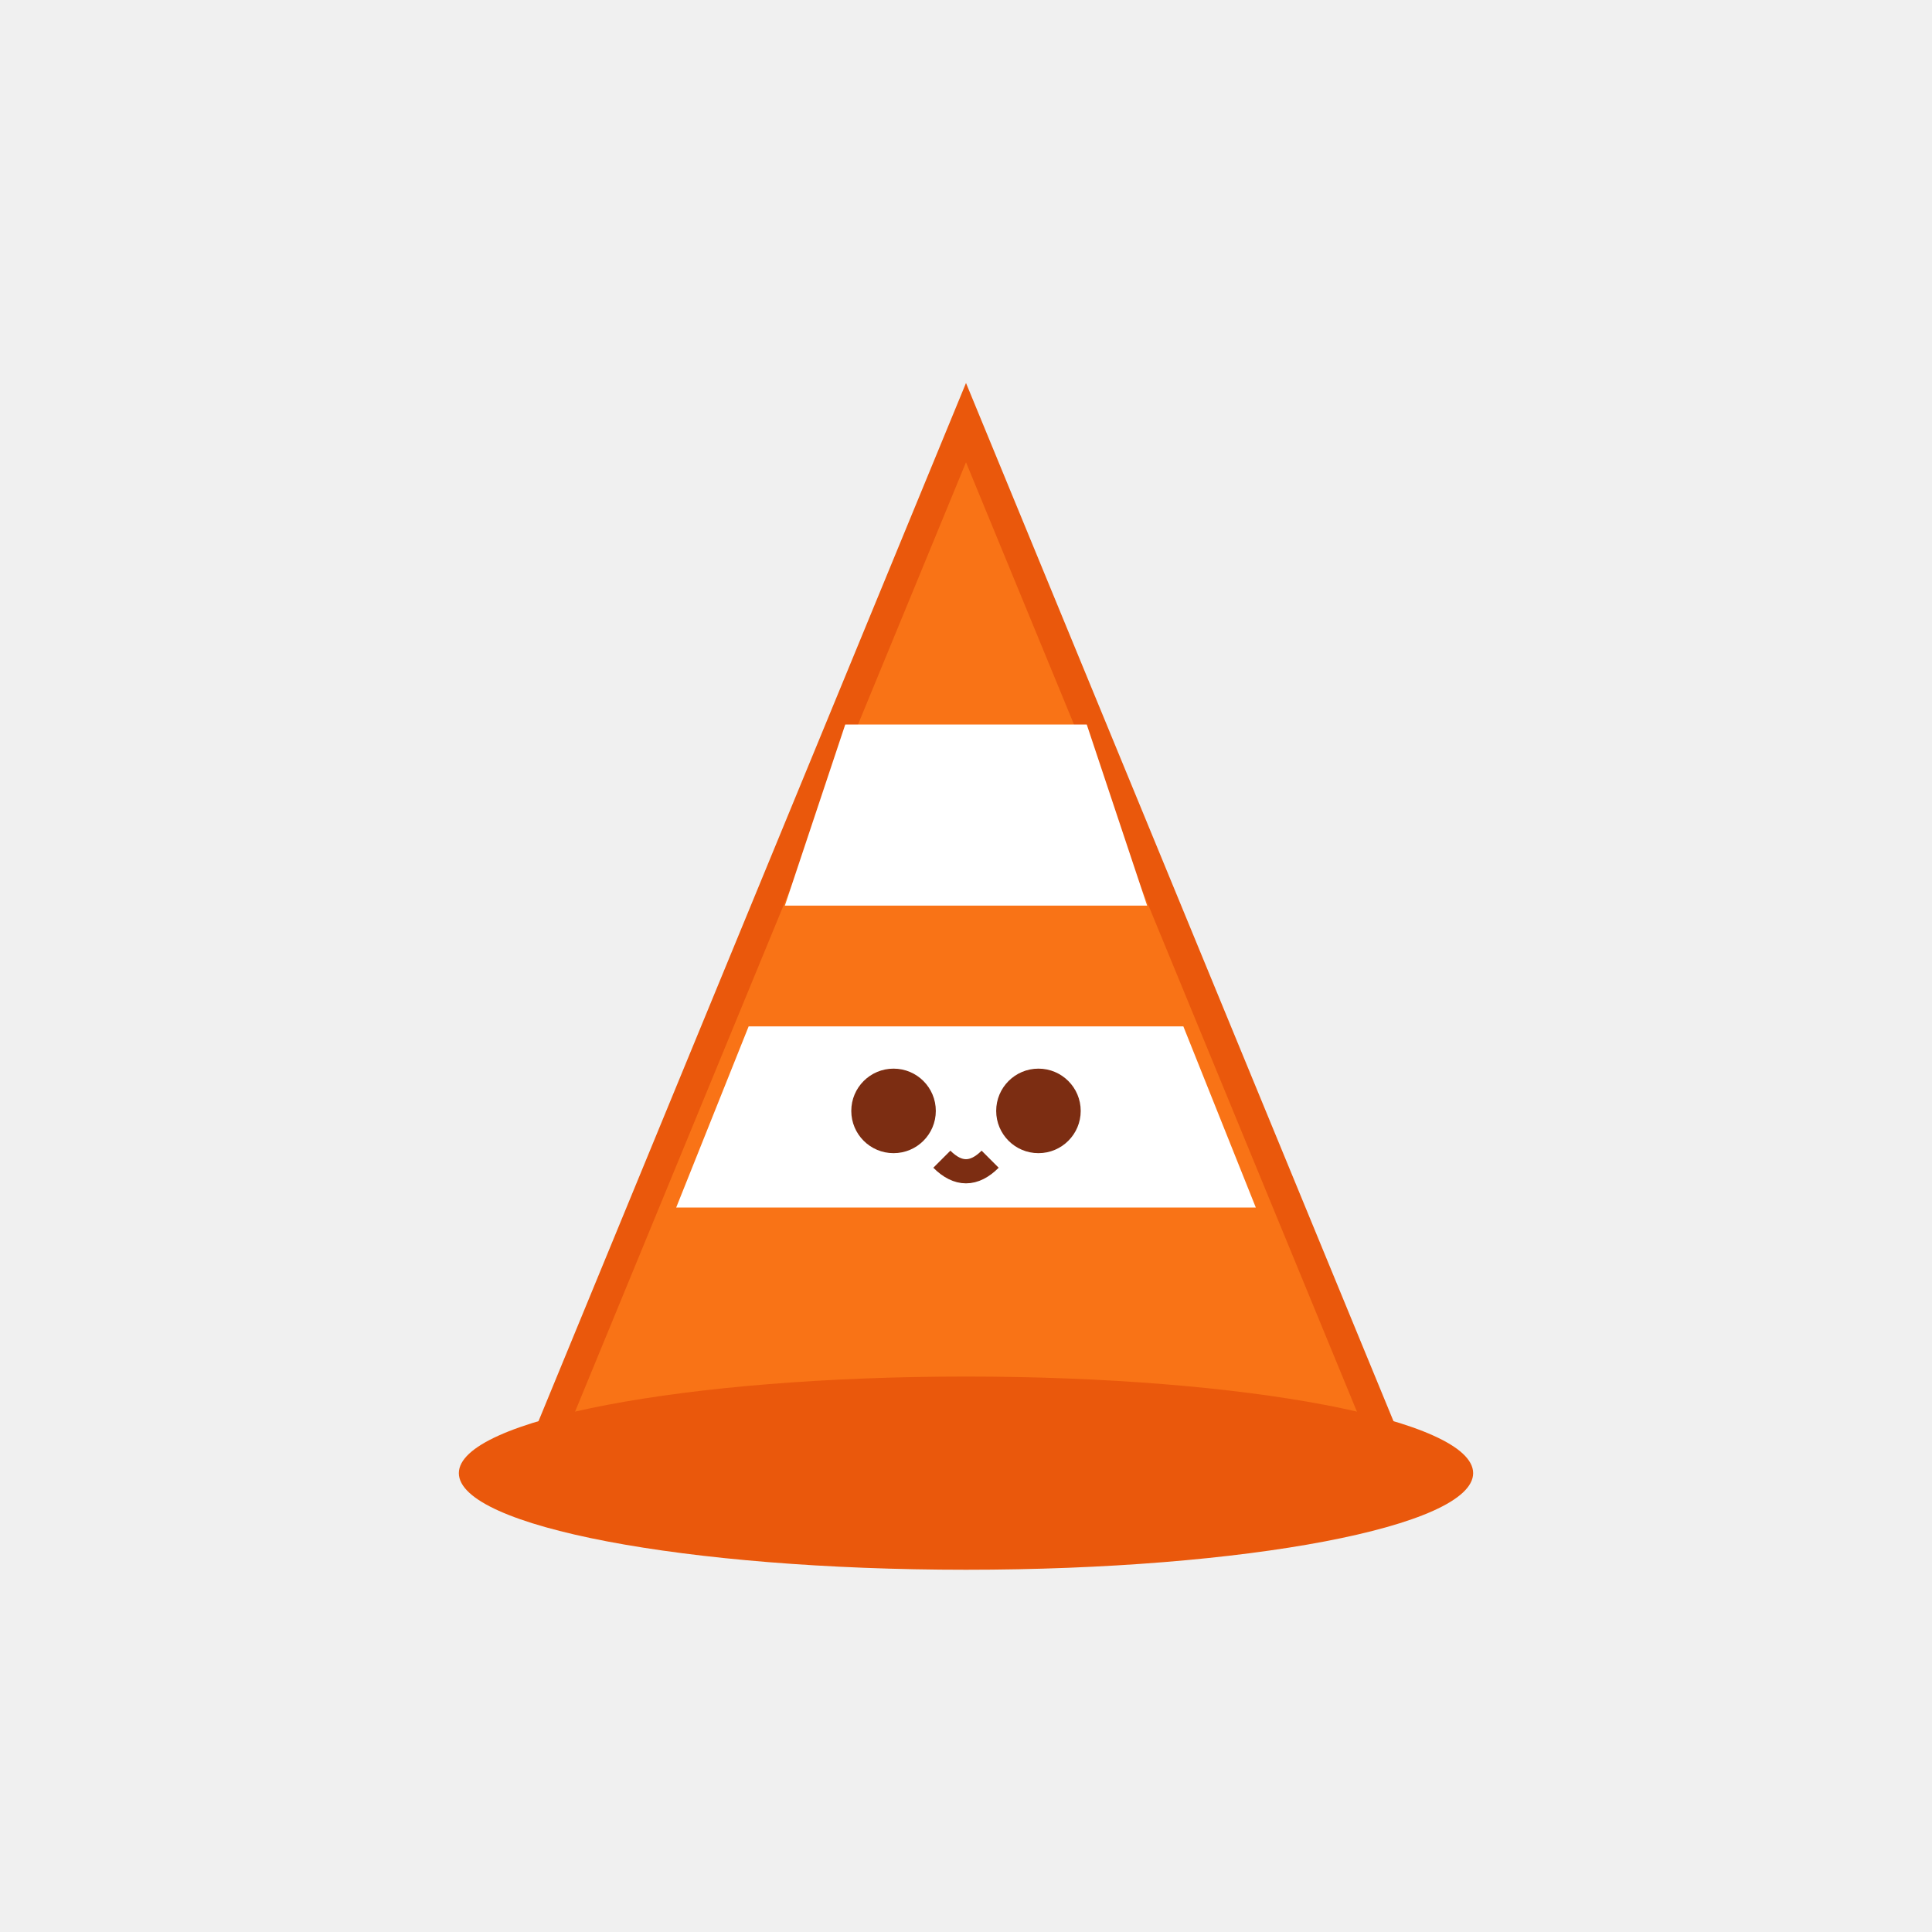
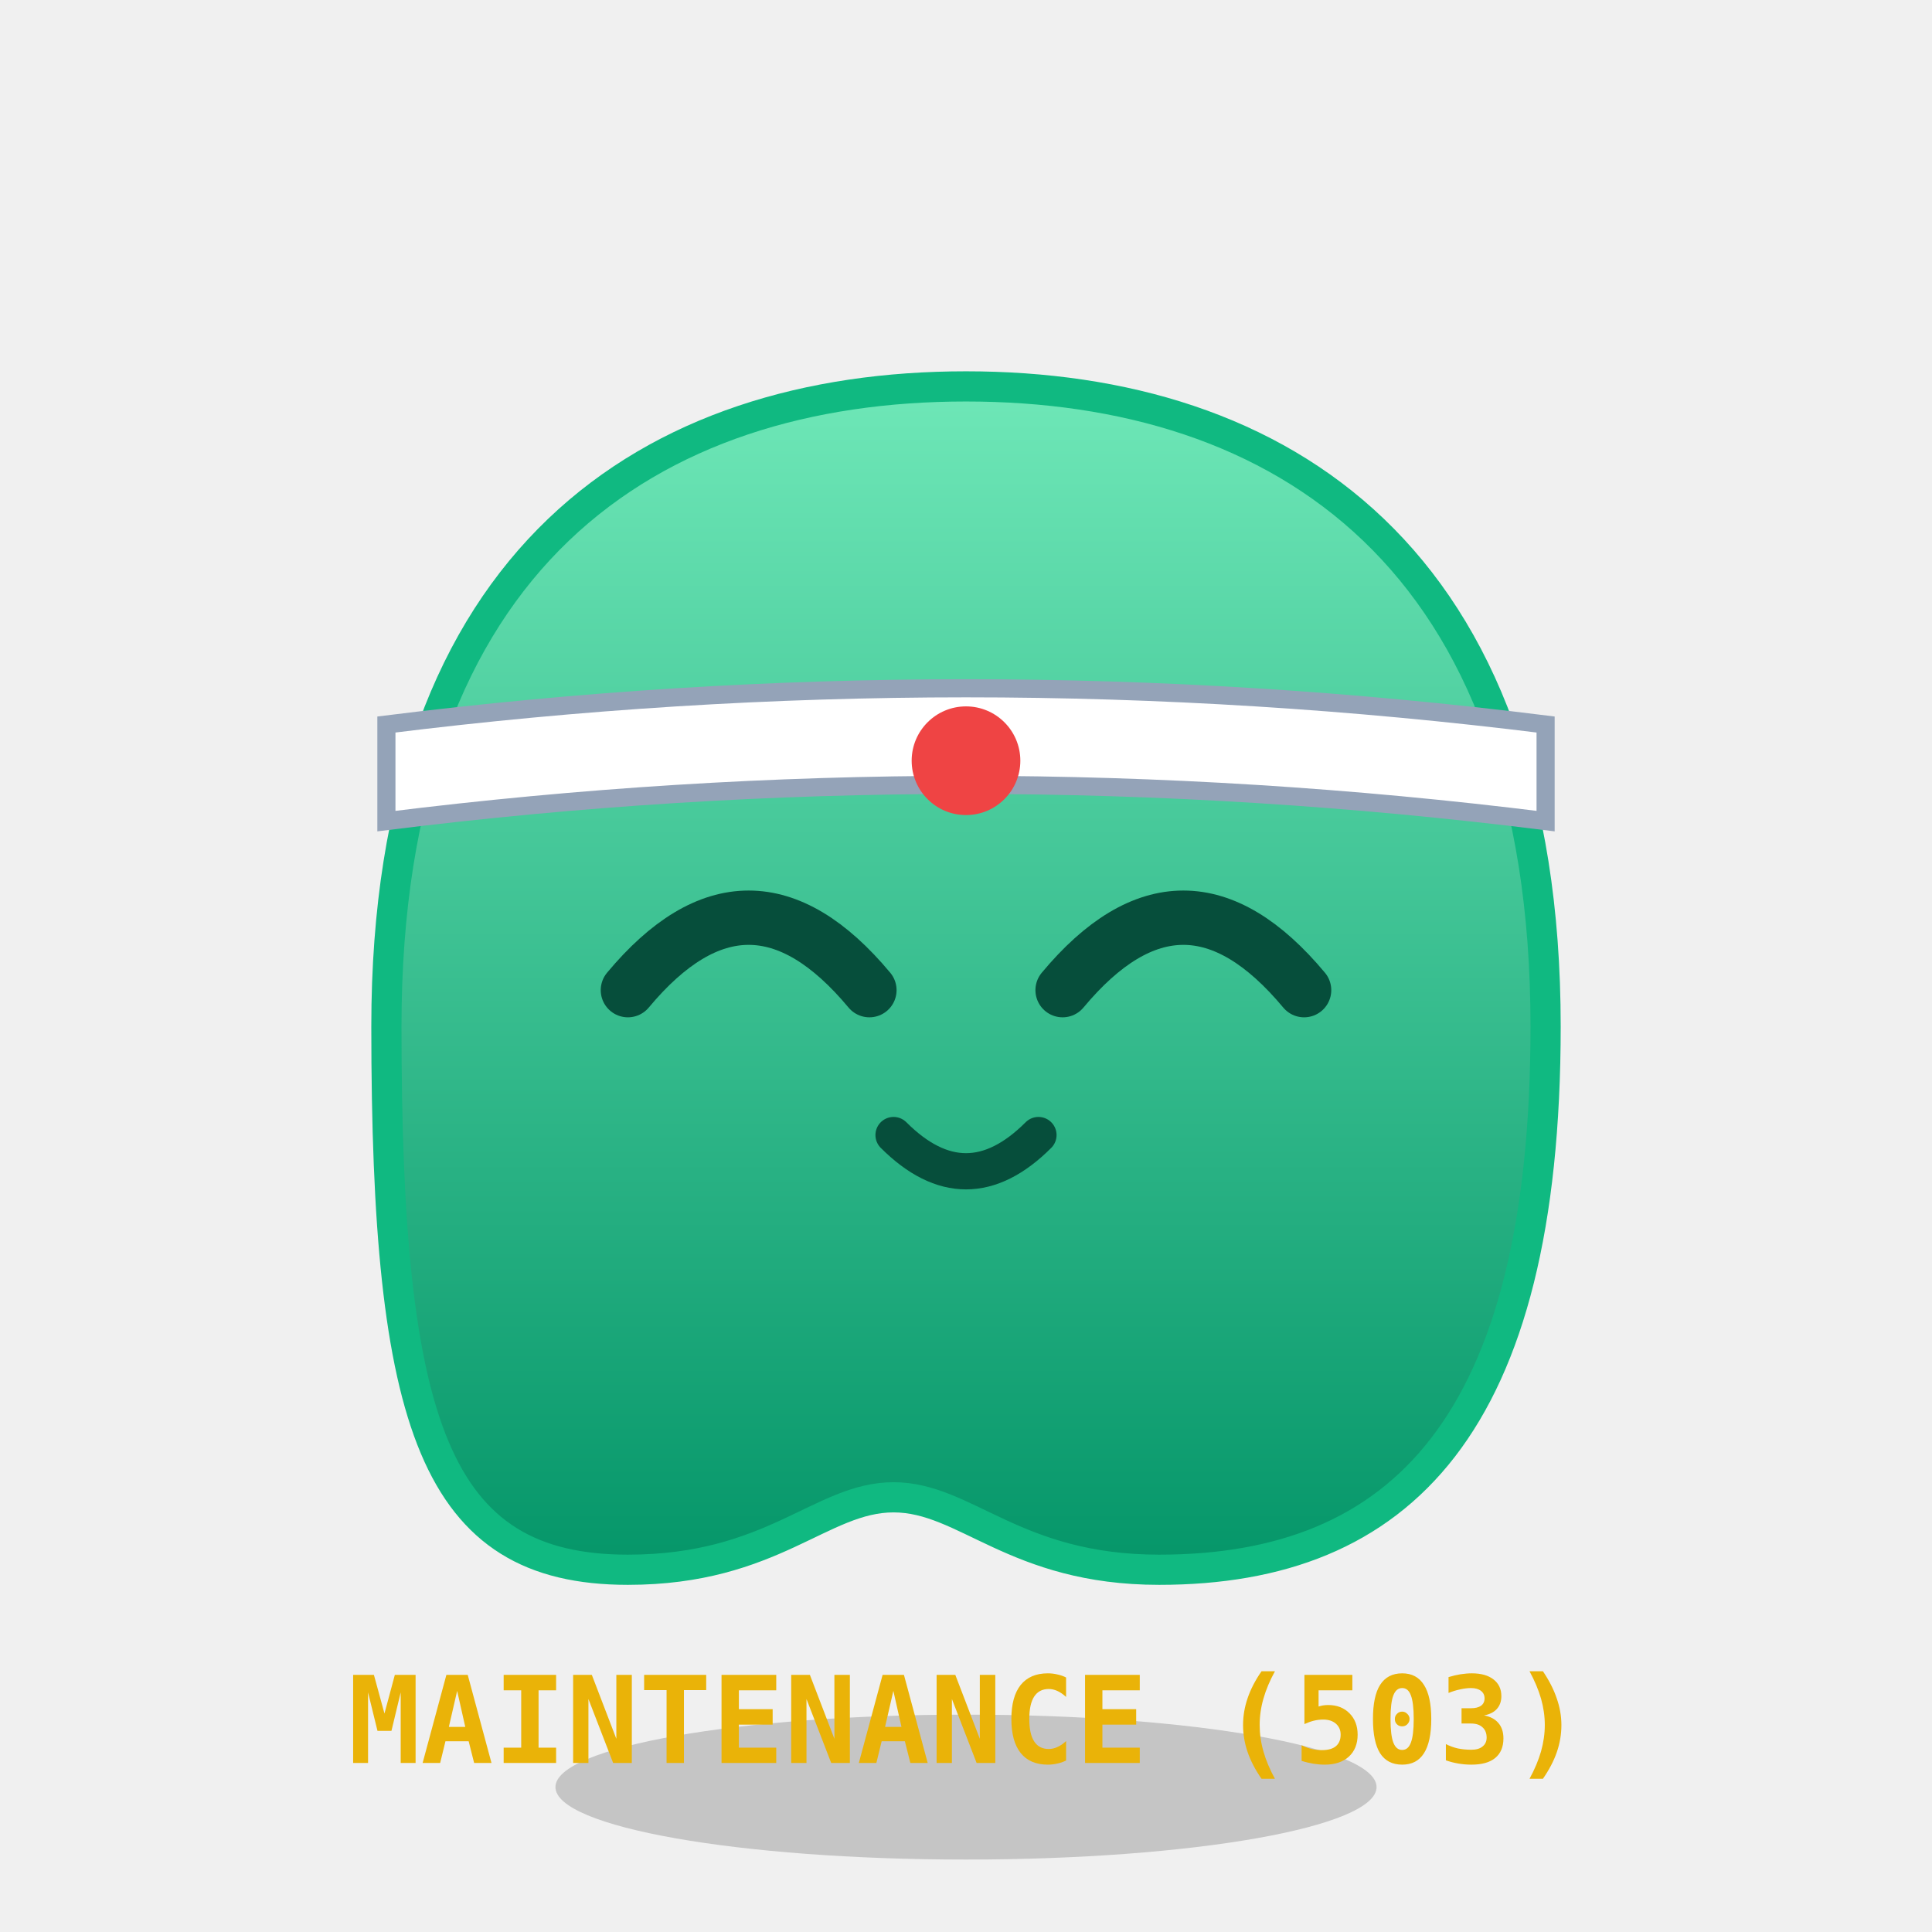
<svg xmlns="http://www.w3.org/2000/svg" viewBox="0 0 160 160" width="100%" height="100%">
-   <polygon points="80,35 45,120 115,120" fill="#f97316" stroke="#ea580c" stroke-width="2.5" />
-   <polygon points="70,60 90,60 95,75 65,75" fill="#ffffff" />
-   <polygon points="62,85 98,85 104,100 56,100" fill="#ffffff" />
-   <ellipse cx="80" cy="122" rx="42" ry="8" fill="#ea580c" />
-   <circle cx="74" cy="92" r="3.5" fill="#7c2d12" />
-   <circle cx="86" cy="92" r="3.5" fill="#7c2d12" />
-   <path d="M 78 96 Q 80 98 82 96" fill="none" stroke="#7c2d12" stroke-width="2" />
+   <defs>
+     <linearGradient id="jelly-grad" x1="0%" y1="0%" x2="0%" y2="100%">
+       <stop offset="0%" stop-color="#6ee7b7" />
+       <stop offset="100%" stop-color="#059669" />
+     </linearGradient>
+   </defs>
+   <style>
+     @keyframes workNod {
+       0%, 100% { transform: translateY(0); }
+       50% { transform: translateY(-5px); }
+     }
+     .head-work { animation: workNod 1.8s ease-in-out infinite; }
+   </style>
+   <ellipse cx="80" cy="148" rx="34" ry="6" fill="#000000" opacity="0.18" />
+   <g class="head-work">
+     <path d="M 32 85 C 32 46 54 32 80 32 C 106 32 128 46 128 85 C 128 118 116 130 96 130 C 84 130 80 124 74 124 C 68 124 64 130 52 130 C 36 130 32 118 32 85 Z" fill="url(#jelly-grad)" stroke="#10b981" stroke-width="2.5" />
+     <path d="M 32 60 Q 80 54 128 60 L 128 68 Q 80 62 32 68 Z" fill="#ffffff" stroke="#94a3b8" stroke-width="1.5" />
+     <circle cx="80" cy="63" r="4.5" fill="#ef4444" />
+     <path d="M 52 82 Q 62 70 72 82" fill="none" stroke="#064e3b" stroke-width="4.5" stroke-linecap="round" />
+     <path d="M 88 82 Q 98 70 108 82" fill="none" stroke="#064e3b" stroke-width="4.5" stroke-linecap="round" />
+     <path d="M 74 94 Q 80 100 86 94" fill="none" stroke="#064e3b" stroke-width="3" stroke-linecap="round" />
+   </g>
+   <text x="80" y="146" font-family="monospace" font-size="10" font-weight="bold" fill="#eab308" text-anchor="middle">MAINTENANCE (503)</text>
</svg>
